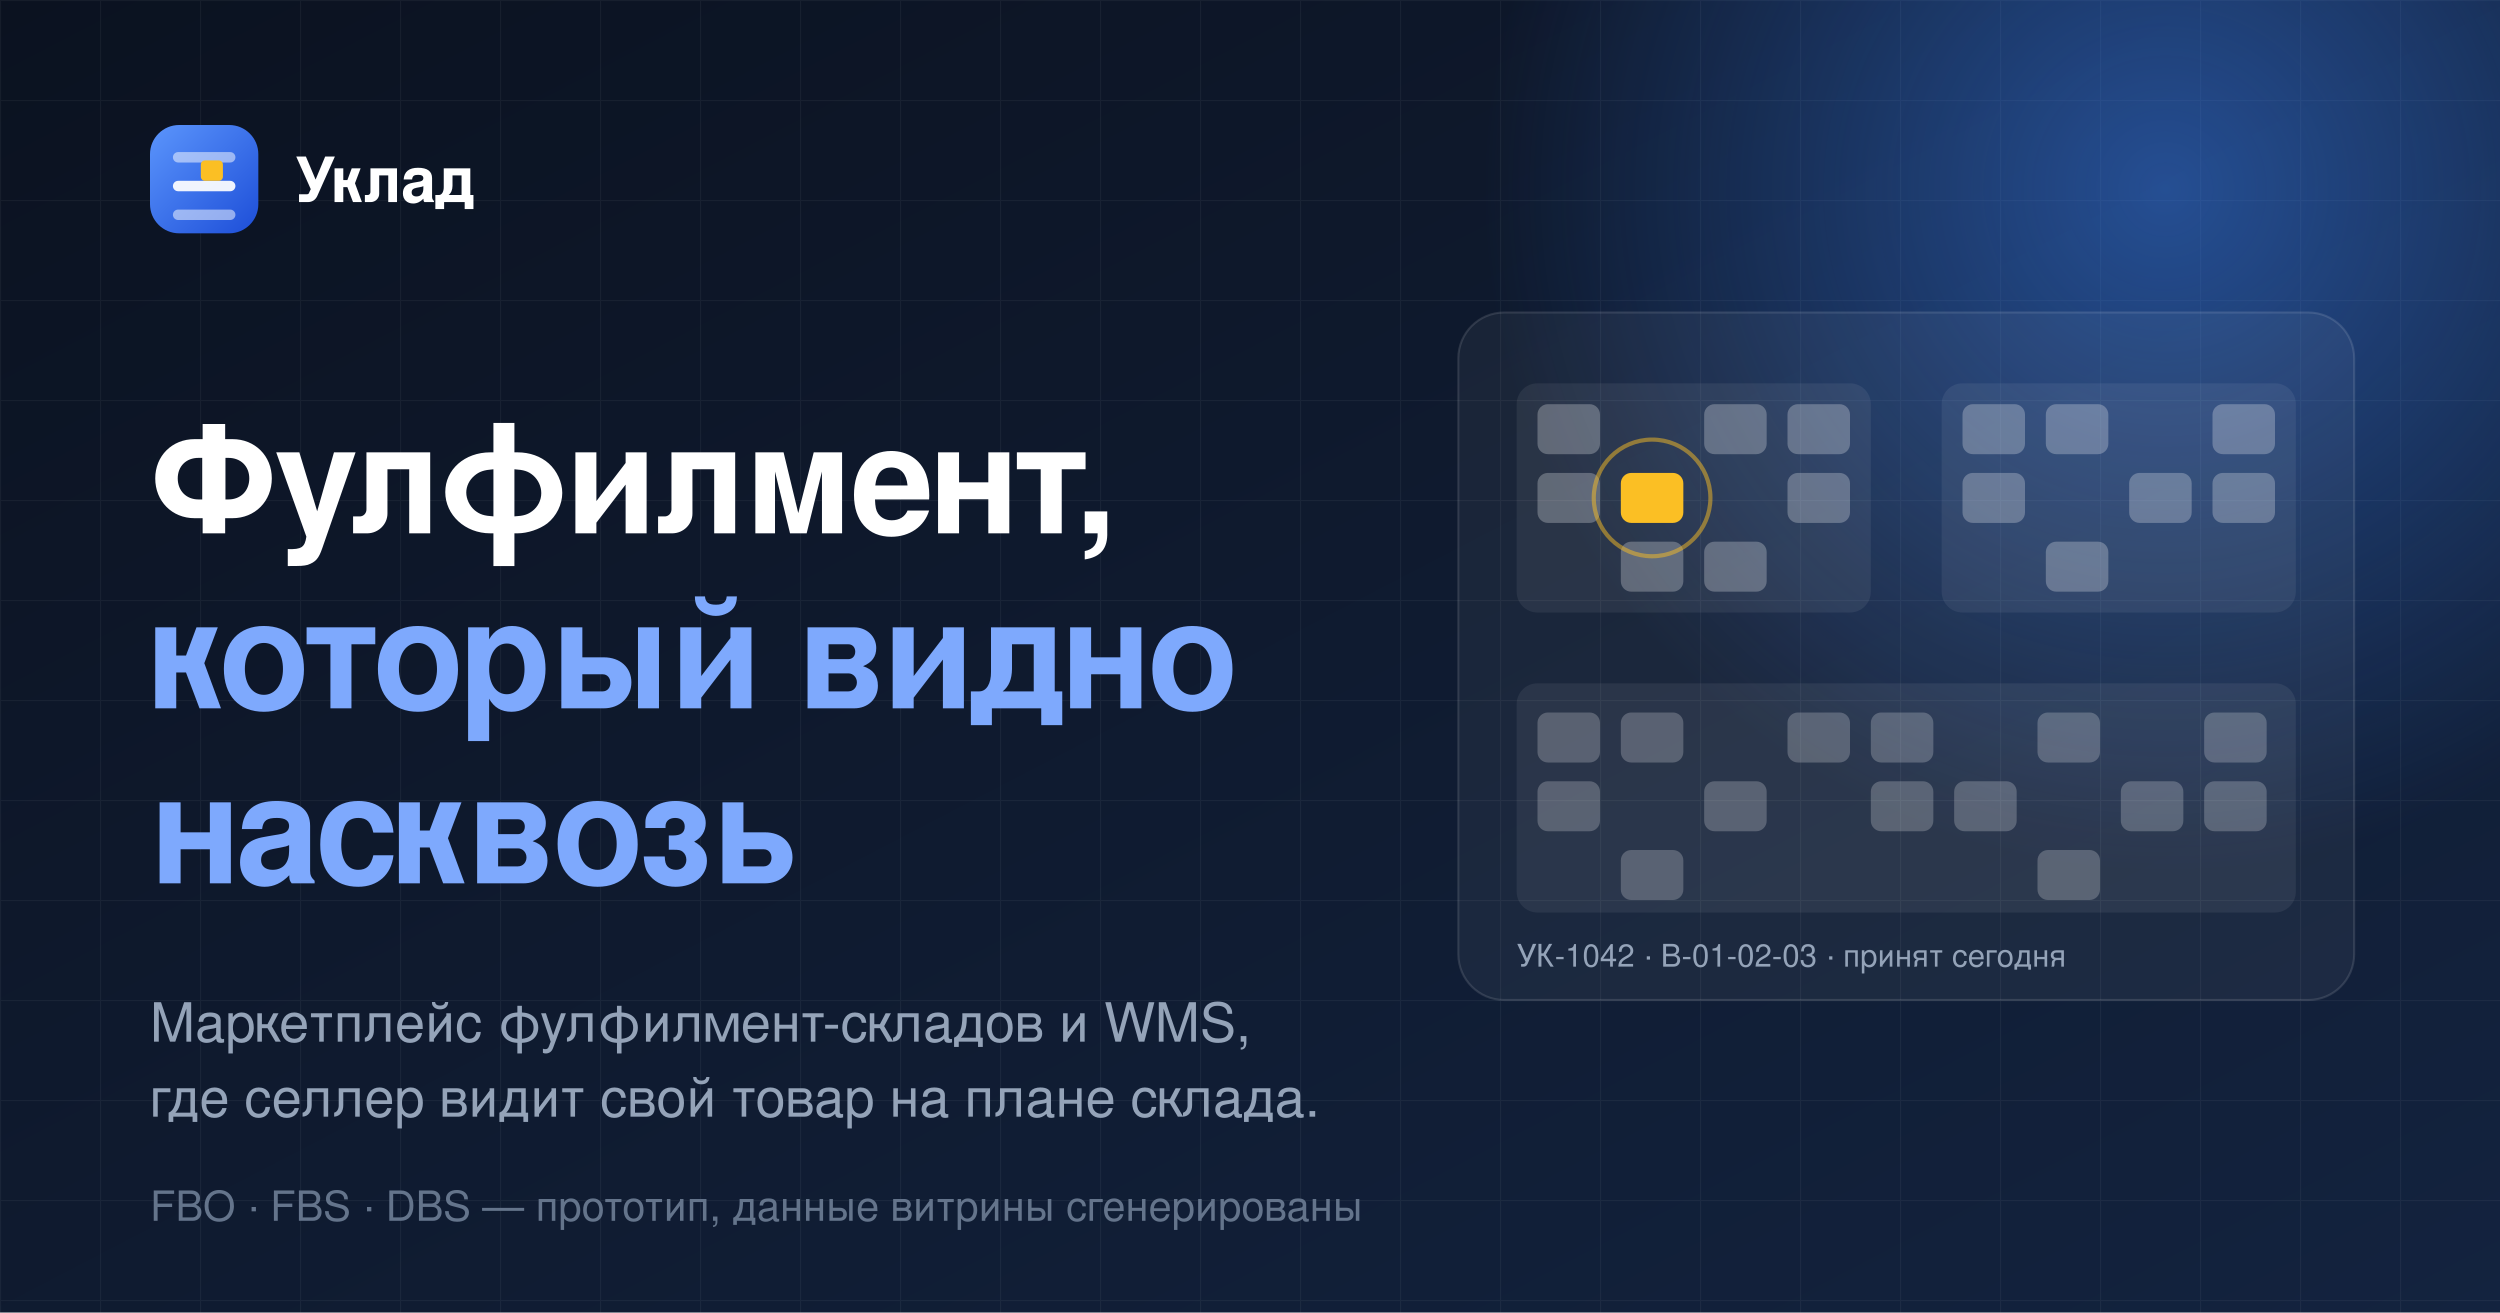
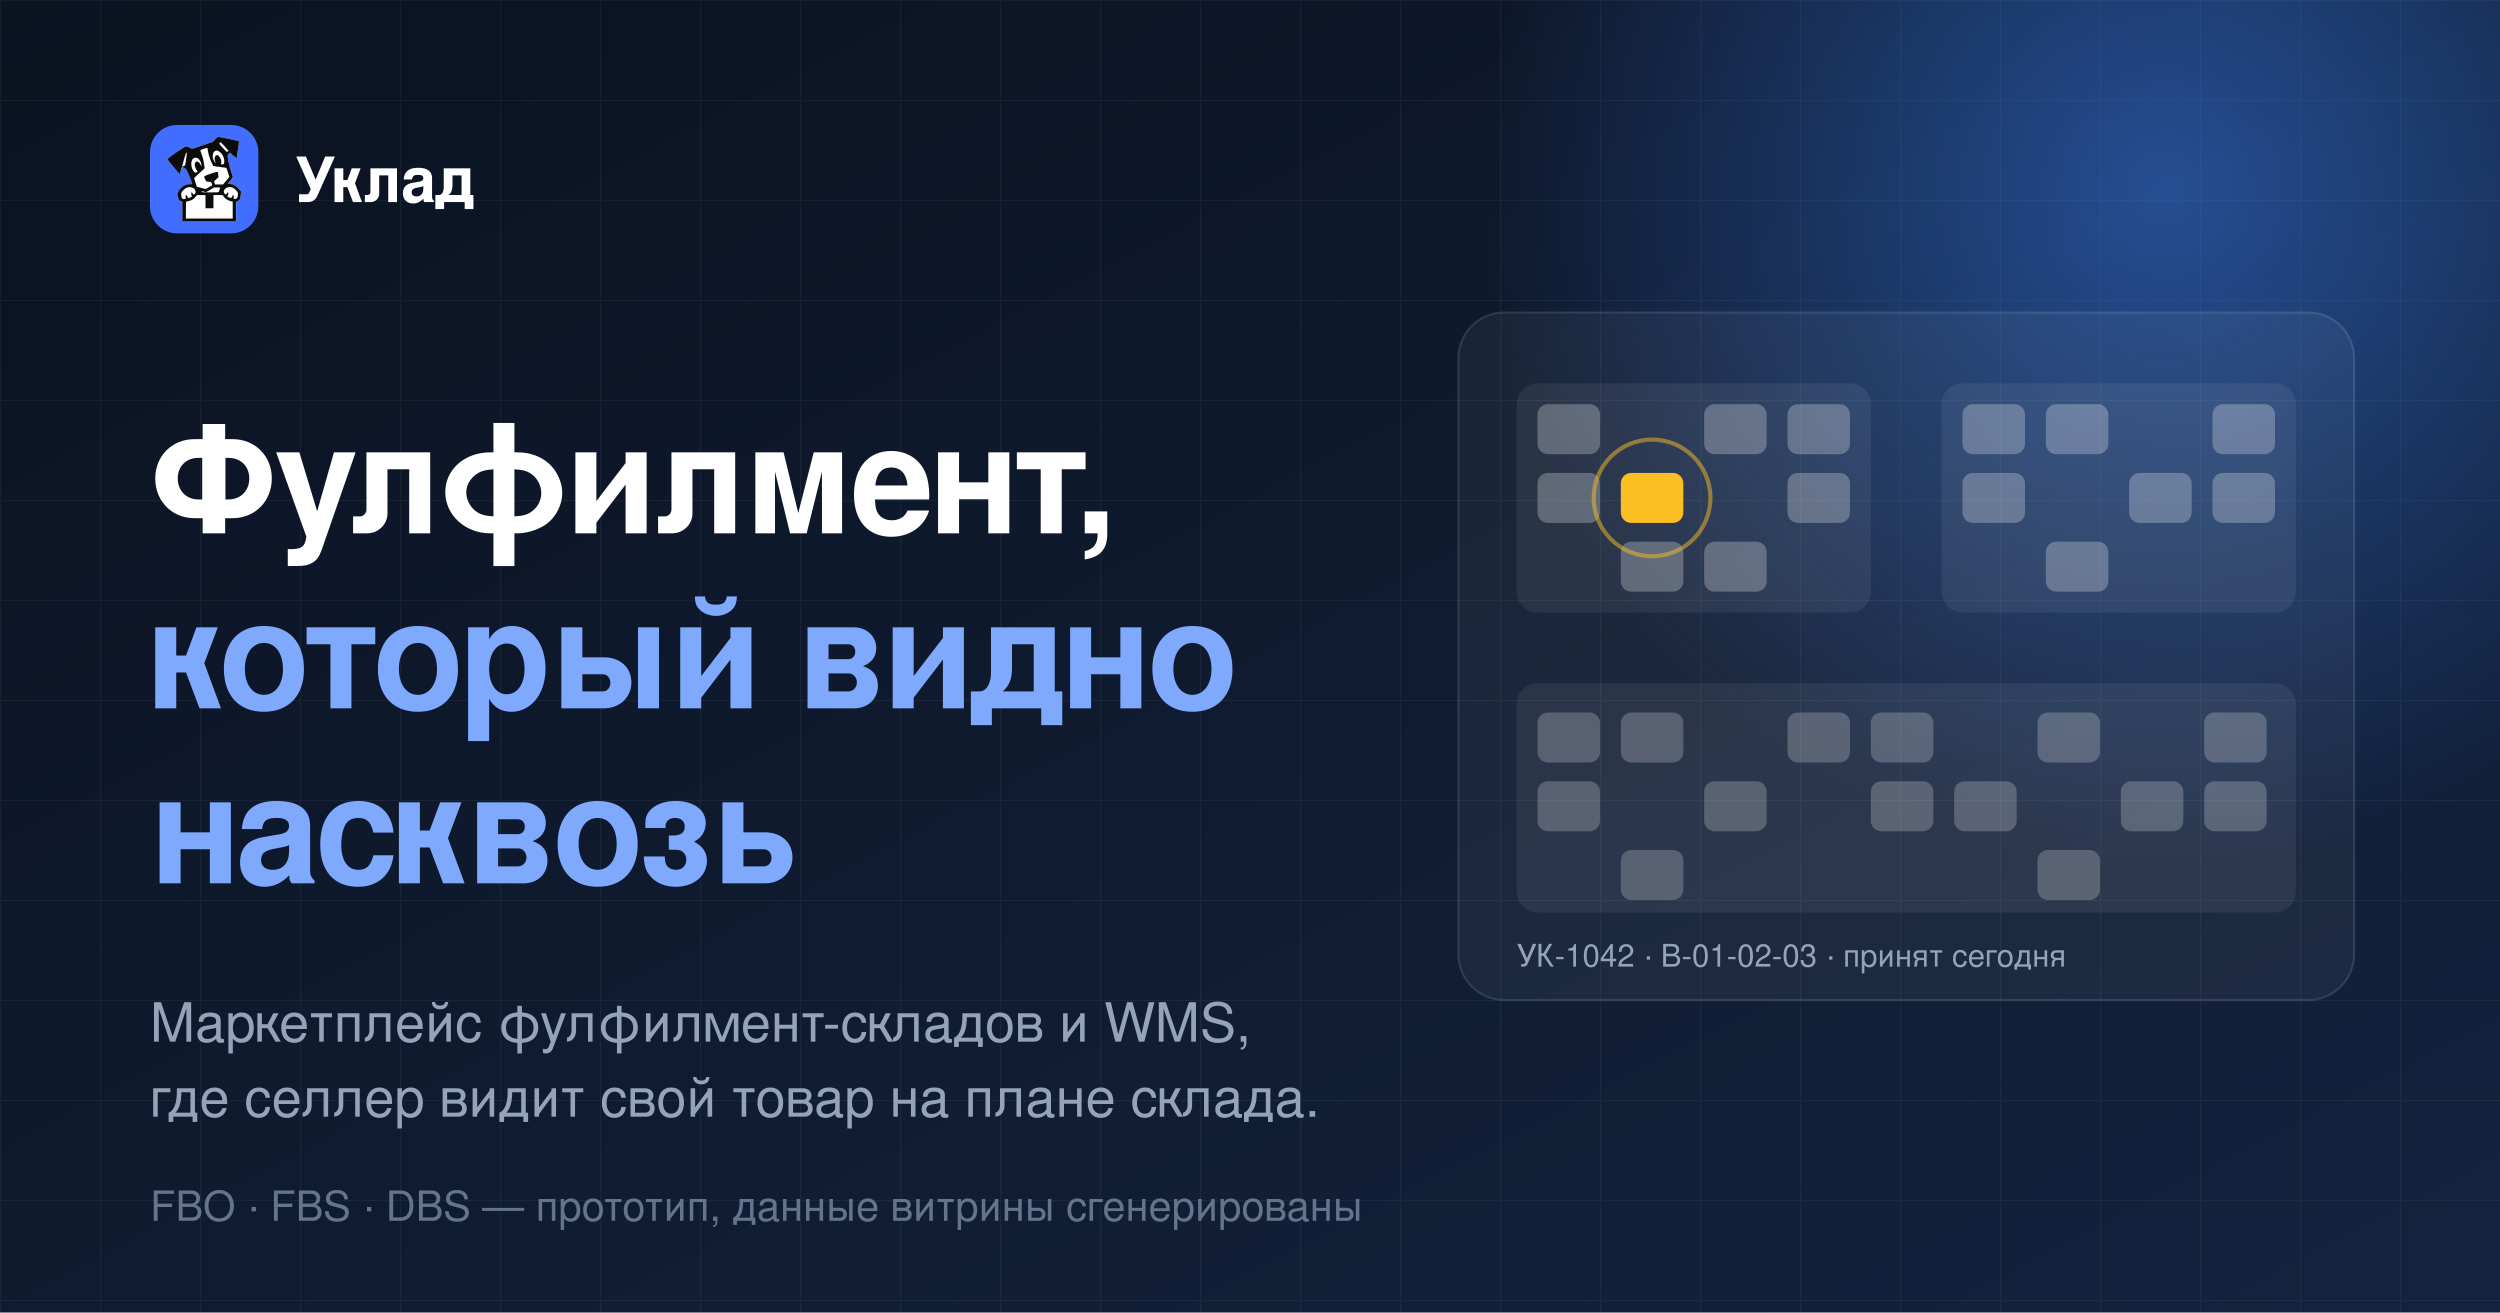
<svg xmlns="http://www.w3.org/2000/svg" width="1200" height="630" viewBox="0 0 1200 630" font-family="Helvetica Neue, Helvetica, Arial, sans-serif">
  <defs>
    <linearGradient id="bg" x1="0" y1="0" x2="1" y2="1">
      <stop offset="0" stop-color="#0B1220" />
      <stop offset="1" stop-color="#13233F" />
-     </linearGradient>
-     <linearGradient id="mark" x1="0" y1="0" x2="1" y2="1">
-       <stop offset="0" stop-color="#5B95FC" />
-       <stop offset="1" stop-color="#1D4ED8" />
    </linearGradient>
    <radialGradient id="glow" cx="0.5" cy="0.5" r="0.5">
      <stop offset="0" stop-color="#3B82F6" stop-opacity="0.5" />
      <stop offset="1" stop-color="#3B82F6" stop-opacity="0" />
    </radialGradient>
    <pattern id="grid" width="48" height="48" patternUnits="userSpaceOnUse">
      <path d="M48 0H0V48" fill="none" stroke="#ffffff" stroke-opacity="0.05" stroke-width="1" />
    </pattern>
  </defs>
  <rect width="1200" height="630" fill="url(#bg)" />
  <rect width="1200" height="630" fill="url(#grid)" />
  <circle cx="1040" cy="90" r="330" fill="url(#glow)" />
  <g transform="translate(72 60)">
-     <rect width="52" height="52" rx="14" fill="url(#mark)" />
-     <g fill="#ffffff">
-       <rect x="11" y="13" width="30" height="5" rx="2.5" opacity="0.5" />
-       <rect x="11" y="26.8" width="30" height="5" rx="2.5" opacity="0.92" />
-       <rect x="11" y="40.6" width="30" height="5" rx="2.5" opacity="0.5" />
+     <g transform="scale(1.625)">
+       <rect width="32" height="32" rx="8" fill="#426EFF" />
+       <path fill="#ffffff" d="M19.24 4.28c-0.65 0.65 -0.89 0.83 -1.4 0.97c-0.33 0.09 -1.69 0.55 -3 1.02l-2.39 0.84l-0.83 -0.41c-0.45 -0.22 -0.89 -0.4 -0.99 -0.4c-0.26 0 -3.93 2.49 -5.23 3.55l-0.31 0.25l0.38 0.48c0.59 0.75 2.22 2.66 2.79 3.27l0.54 0.57l0.22 -0.63c0.12 -0.35 0.28 -0.84 0.36 -1.08l0.12 -0.47l0.64 0.4c0.59 0.37 0.66 0.46 1.22 1.63c0.32 0.68 0.73 1.71 0.9 2.27l0.32 1.03l-0.64 -0.06c-0.96 -0.1 -1.76 0.25 -2.7 1.17c-0.84 0.83 -1.06 1.35 -0.96 2.25c0.1 0.85 0.35 1.28 0.85 1.55l0.46 0.22l0 2.9l0 2.9l7.92 0l7.92 0l0 -2.89l0 -2.89l0.52 -0.26c0.46 -0.23 0.56 -0.35 0.73 -0.83c0.31 -0.9 0.27 -1.83 -0.11 -2.35c-0.89 -1.22 -2 -1.88 -3.06 -1.81c-0.71 0.03 -0.73 0.12 0.19 -0.97c0.31 -0.37 0.63 -0.76 0.71 -0.86c0.12 -0.17 0.06 -0.45 -0.44 -1.93c-0.38 -1.13 -0.67 -2.29 -0.84 -3.27l-0.26 -1.53l0.38 -0.39l0.38 -0.38l0.3 0.28c0.18 0.15 0.57 0.51 0.89 0.8c0.7 0.64 0.77 0.64 0.85 0.1c0.35 -2.2 0.61 -4.44 0.55 -4.51c-0.08 -0.08 -5.81 -1.32 -6.09 -1.32c-0.07 0 -0.48 0.36 -0.9 0.78z" />
+       <path fill="#0B0B0C" d="M19.27 4.25l-0.75 0.74l-3.04 1.04l-3.04 1.04l-0.76 -0.39c-0.42 -0.21 -0.88 -0.38 -1.03 -0.38c-0.38 0 -5.55 3.55 -5.55 3.82c0 0.08 2.03 2.53 3.21 3.87l0.44 0.5l0.25 -0.66c0.13 -0.36 0.37 -1.13 0.52 -1.72c0.69 -2.68 1.08 -3.92 1.24 -3.92c0.12 0 0.15 0.1 0.1 0.41c-0.03 0.23 -0.15 1.09 -0.25 1.9c-0.11 0.9 -0.23 1.48 -0.31 1.48c-0.07 0.01 -0.27 0.08 -0.45 0.15l-0.32 0.15l0.59 0.38c0.55 0.35 0.64 0.48 1.15 1.56c0.51 1.1 1.19 2.9 1.19 3.18c0 0.09 -0.22 0.11 -0.67 0.08c-0.9 -0.07 -1.9 0.39 -2.75 1.27c-0.84 0.88 -1.03 1.73 -0.65 2.91c0.16 0.48 0.25 0.59 0.67 0.79l0.49 0.25l0 2.9l0 2.9l7.92 0l7.92 0l0 -2.88l0 -2.88l0.5 -0.25c0.66 -0.32 0.86 -0.74 0.93 -1.89l0.06 -0.93l-0.47 -0.59c-0.42 -0.56 -1.03 -1.06 -1.69 -1.43c-0.16 -0.09 -0.61 -0.18 -1.03 -0.21l-0.75 -0.06l0.77 -0.93c0.44 -0.51 0.78 -0.98 0.78 -1.03c0 -0.06 -0.26 -0.88 -0.57 -1.84c-0.51 -1.58 -0.99 -3.77 -0.99 -4.54c0 -0.19 0.12 -0.39 0.35 -0.58l0.35 -0.29l0.86 0.78c0.76 0.68 1.13 0.92 1.13 0.73c0 -0.03 0.1 -0.67 0.21 -1.43c0.3 -1.89 0.49 -3.44 0.42 -3.49c-0.06 -0.07 -5.85 -1.27 -6.09 -1.27c-0.1 0 -0.51 0.33 -0.93 0.75zm2.76 2.04c0.61 0.68 1.13 1.27 1.15 1.33c0.01 0.04 -0.1 0.15 -0.25 0.23c-0.27 0.15 -0.31 0.11 -0.99 -0.63c-1.66 -1.81 -1.58 -1.7 -1.36 -1.94c0.11 -0.12 0.23 -0.22 0.27 -0.22c0.04 0 0.58 0.56 1.18 1.23zm-4.94 1.17c0.15 1.16 0.51 2.37 1.05 3.52c0.29 0.61 0.52 1.12 0.54 1.12c0.01 0 0.42 0.08 0.93 0.16c0.5 0.09 1.34 0.2 1.85 0.25c0.52 0.04 0.99 0.1 1.05 0.15c0.06 0.03 0.29 0.66 0.52 1.38l0.41 1.32l-0.26 0.31c-0.15 0.17 -0.56 0.67 -0.93 1.1l-0.67 0.8l-1.19 0l-1.19 0l-0.15 -0.47l-0.13 -0.46l0.65 -0.59l0.66 -0.6l-0.08 -0.75c-0.04 -0.42 -0.11 -0.79 -0.16 -0.84c-0.17 -0.17 -3.53 0.95 -3.91 1.31c-0.12 0.11 -0.09 0.26 0.19 0.81l0.33 0.67l0.78 0.13c0.77 0.12 0.77 0.12 0.88 0.57l0.11 0.44l-0.92 0.56c-0.49 0.3 -0.98 0.56 -1.07 0.56c-0.09 0 -0.7 -0.16 -1.36 -0.35l-1.19 -0.35l-0.4 -1.19c-0.21 -0.65 -0.39 -1.24 -0.39 -1.31c0 -0.1 1.93 -1.9 2.87 -2.68c0.26 -0.21 0.26 -0.21 0.09 -1.33c-0.19 -1.32 -0.37 -2.02 -0.83 -3.29c-0.19 -0.51 -0.32 -0.96 -0.29 -0.98c0.11 -0.11 1.8 -0.68 1.95 -0.66c0.11 0.02 0.19 0.23 0.25 0.69zm3.16 0.27c1.08 0.49 1.93 2.25 1.65 3.44c-0.09 0.39 -0.13 0.42 -0.51 0.46l-0.41 0.03l0.07 -0.42c0.09 -0.57 -0.1 -1.23 -0.51 -1.8c-0.45 -0.63 -0.84 -0.71 -1.21 -0.3c-0.31 0.37 -0.31 1.18 0.01 1.83c0.27 0.55 -0.07 0.23 -0.45 -0.4c-0.6 -1.04 -0.44 -2.54 0.32 -2.88c0.47 -0.2 0.5 -0.2 1.04 0.04zm-5.96 2.21c0.45 0.38 0.88 1.29 0.88 1.88l0 0.45l-0.22 -0.48c-0.54 -1.19 -1.47 -1.36 -1.72 -0.32c-0.1 0.44 0.2 1.43 0.57 1.88l0.3 0.36l-0.26 0.2c-0.35 0.28 -0.48 0.27 -0.83 -0.1c-0.97 -1 -1.1 -3.24 -0.23 -3.92c0.44 -0.33 1.05 -0.31 1.51 0.07zm-1.62 8.63c0.36 0.18 0.51 0.35 0.65 0.68c0.23 0.57 0.22 0.68 -0.06 1.04c-0.29 0.37 -0.38 0.37 -0.63 -0.04c-0.26 -0.44 -0.54 -0.46 -0.45 -0.03c0.23 1.09 0.26 0.98 -0.3 1.19c-0.6 0.23 -0.64 0.21 -0.9 -0.37c-0.27 -0.6 -0.52 -0.45 -0.44 0.26c0.07 0.47 0.06 0.48 -0.28 0.55c-0.75 0.16 -1.02 -0.21 -1.02 -1.38c0 -0.47 0.06 -0.61 0.42 -1.02c0.96 -1.07 1.96 -1.36 2.99 -0.87zm11.96 0.04c0.74 0.47 1.36 1.24 1.36 1.69c0 1.12 -0.38 1.66 -1.04 1.54c-0.29 -0.06 -0.3 -0.08 -0.23 -0.6c0.09 -0.7 -0.17 -0.76 -0.46 -0.1c-0.11 0.25 -0.27 0.45 -0.36 0.45c-0.16 0 -1.04 -0.41 -1.04 -0.49c0 -0.02 0.08 -0.26 0.17 -0.51c0.21 -0.59 0.21 -0.67 0 -0.67c-0.1 0 -0.27 0.15 -0.37 0.33c-0.23 0.41 -0.25 0.41 -0.63 0.01c-0.36 -0.38 -0.33 -0.78 0.07 -1.31c0.51 -0.65 1.76 -0.81 2.52 -0.33zm-4.06 0.37c-0.1 0.3 -0.2 0.63 -0.23 0.73c-0.06 0.18 -0.28 0.2 -2.54 0.2c-2.11 0 -2.5 -0.02 -2.56 -0.17c-0.08 -0.2 0.07 -0.21 0.79 -0.04l0.55 0.13l1.17 -0.69l1.16 -0.68l0.92 0l0.92 0l-0.17 0.52zm-4.17 3.66l0 1.95l1.17 0l1.17 0l0 -1.95l0 -1.95l1.33 0l1.33 0l0.33 0.38c0.19 0.21 0.38 0.46 0.44 0.55c0.13 0.25 1.35 0.85 1.84 0.93l0.42 0.08l0 2.49l0 2.5l-6.92 0l-6.92 0l0.02 -2.48l0.03 -2.49l0.58 -0.12c0.67 -0.15 1.55 -0.56 1.81 -0.83c0.1 -0.11 0.33 -0.37 0.51 -0.59l0.33 -0.41l1.26 0l1.25 0l0 1.95z" />
    </g>
-     <rect x="24.4" y="17" width="10.6" height="9.8" rx="2" fill="#FBBF24" />
    <text x="70" y="37" fill="#ffffff" font-size="30" font-weight="700" letter-spacing="-0.5">Уклад</text>
  </g>
  <g font-size="72" font-weight="700" letter-spacing="-2.2">
    <text x="72" y="256" fill="#ffffff">Фулфилмент,</text>
    <text x="72" y="340" fill="#7EA9FD">который видно</text>
    <text x="72" y="424" fill="#7EA9FD">насквозь</text>
  </g>
  <g fill="#94A3B8" font-size="26">
    <text x="72" y="500">Маркетплейс фулфилмент-складов и WMS,</text>
    <text x="72" y="536">где селлер видит свой товар на плане склада.</text>
  </g>
  <text x="72" y="586" fill="#64748B" font-size="20" font-weight="500">FBO · FBS · DBS — прототип, данные витрины сгенерированы</text>
  <g transform="translate(700 150)">
    <rect width="430" height="330" rx="22" fill="#ffffff" fill-opacity="0.05" stroke="#ffffff" stroke-opacity="0.12" />
    <g transform="translate(28 34)">
      <rect width="170" height="110" rx="10" fill="#ffffff" fill-opacity="0.07" />
      <g fill="#ffffff" fill-opacity="0.26">
        <rect x="10" y="10" width="30" height="24" rx="5" />
        <rect x="90" y="10" width="30" height="24" rx="5" />
        <rect x="130" y="10" width="30" height="24" rx="5" />
        <rect x="10" y="43" width="30" height="24" rx="5" />
        <rect x="130" y="43" width="30" height="24" rx="5" />
        <rect x="50" y="76" width="30" height="24" rx="5" />
        <rect x="90" y="76" width="30" height="24" rx="5" />
      </g>
      <rect x="50" y="43" width="30" height="24" rx="5" fill="#FBBF24" />
      <circle cx="65" cy="55" r="28" fill="none" stroke="#FBBF24" stroke-opacity="0.5" stroke-width="2" />
    </g>
    <g transform="translate(232 34)">
      <rect width="170" height="110" rx="10" fill="#ffffff" fill-opacity="0.07" />
      <g fill="#ffffff" fill-opacity="0.26">
        <rect x="10" y="10" width="30" height="24" rx="5" />
        <rect x="50" y="10" width="30" height="24" rx="5" />
        <rect x="130" y="10" width="30" height="24" rx="5" />
        <rect x="10" y="43" width="30" height="24" rx="5" />
        <rect x="90" y="43" width="30" height="24" rx="5" />
        <rect x="130" y="43" width="30" height="24" rx="5" />
        <rect x="50" y="76" width="30" height="24" rx="5" />
      </g>
    </g>
    <g transform="translate(28 178)">
      <rect width="374" height="110" rx="10" fill="#ffffff" fill-opacity="0.07" />
      <g fill="#ffffff" fill-opacity="0.22">
        <rect x="10" y="14" width="30" height="24" rx="5" />
        <rect x="50" y="14" width="30" height="24" rx="5" />
        <rect x="130" y="14" width="30" height="24" rx="5" />
        <rect x="170" y="14" width="30" height="24" rx="5" />
        <rect x="250" y="14" width="30" height="24" rx="5" />
        <rect x="330" y="14" width="30" height="24" rx="5" />
        <rect x="10" y="47" width="30" height="24" rx="5" />
        <rect x="90" y="47" width="30" height="24" rx="5" />
        <rect x="170" y="47" width="30" height="24" rx="5" />
        <rect x="210" y="47" width="30" height="24" rx="5" />
        <rect x="290" y="47" width="30" height="24" rx="5" />
        <rect x="330" y="47" width="30" height="24" rx="5" />
        <rect x="50" y="80" width="30" height="24" rx="5" />
        <rect x="250" y="80" width="30" height="24" rx="5" />
      </g>
    </g>
    <g transform="translate(28 314)" fill="#94A3B8" font-size="15">
      <text>УК-1042 · B-01-02-03 · принят сегодня</text>
    </g>
  </g>
</svg>
